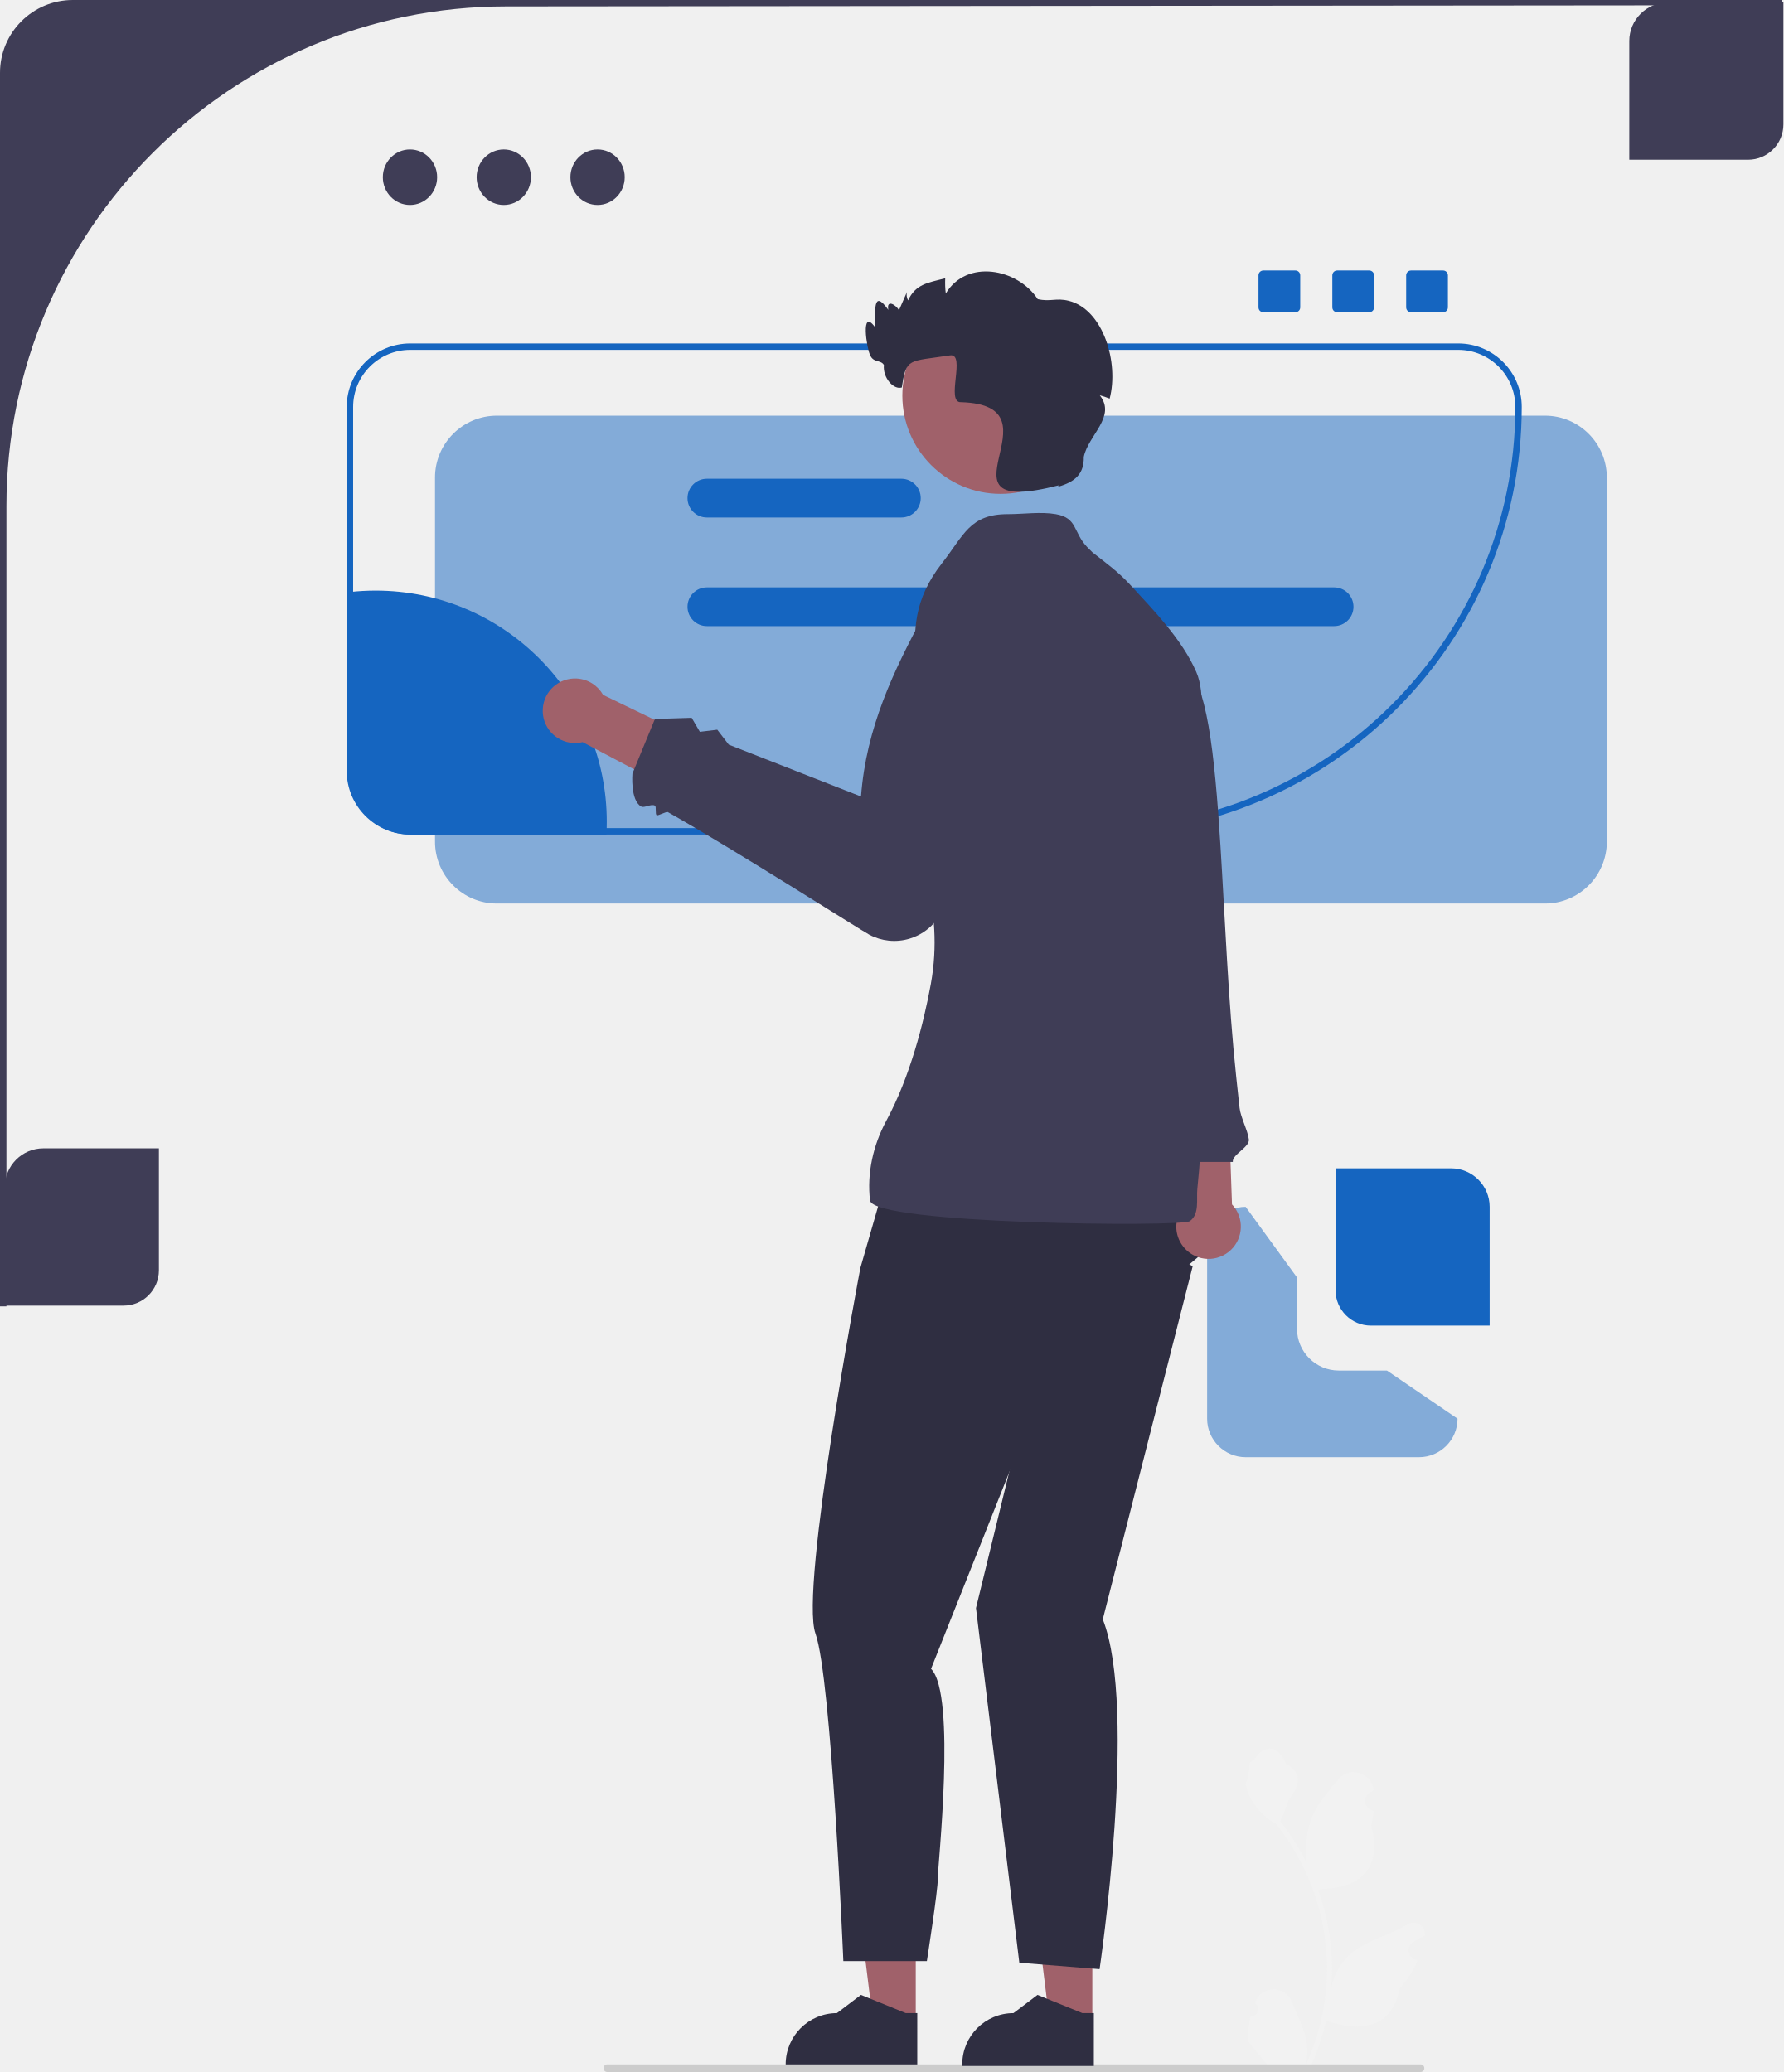
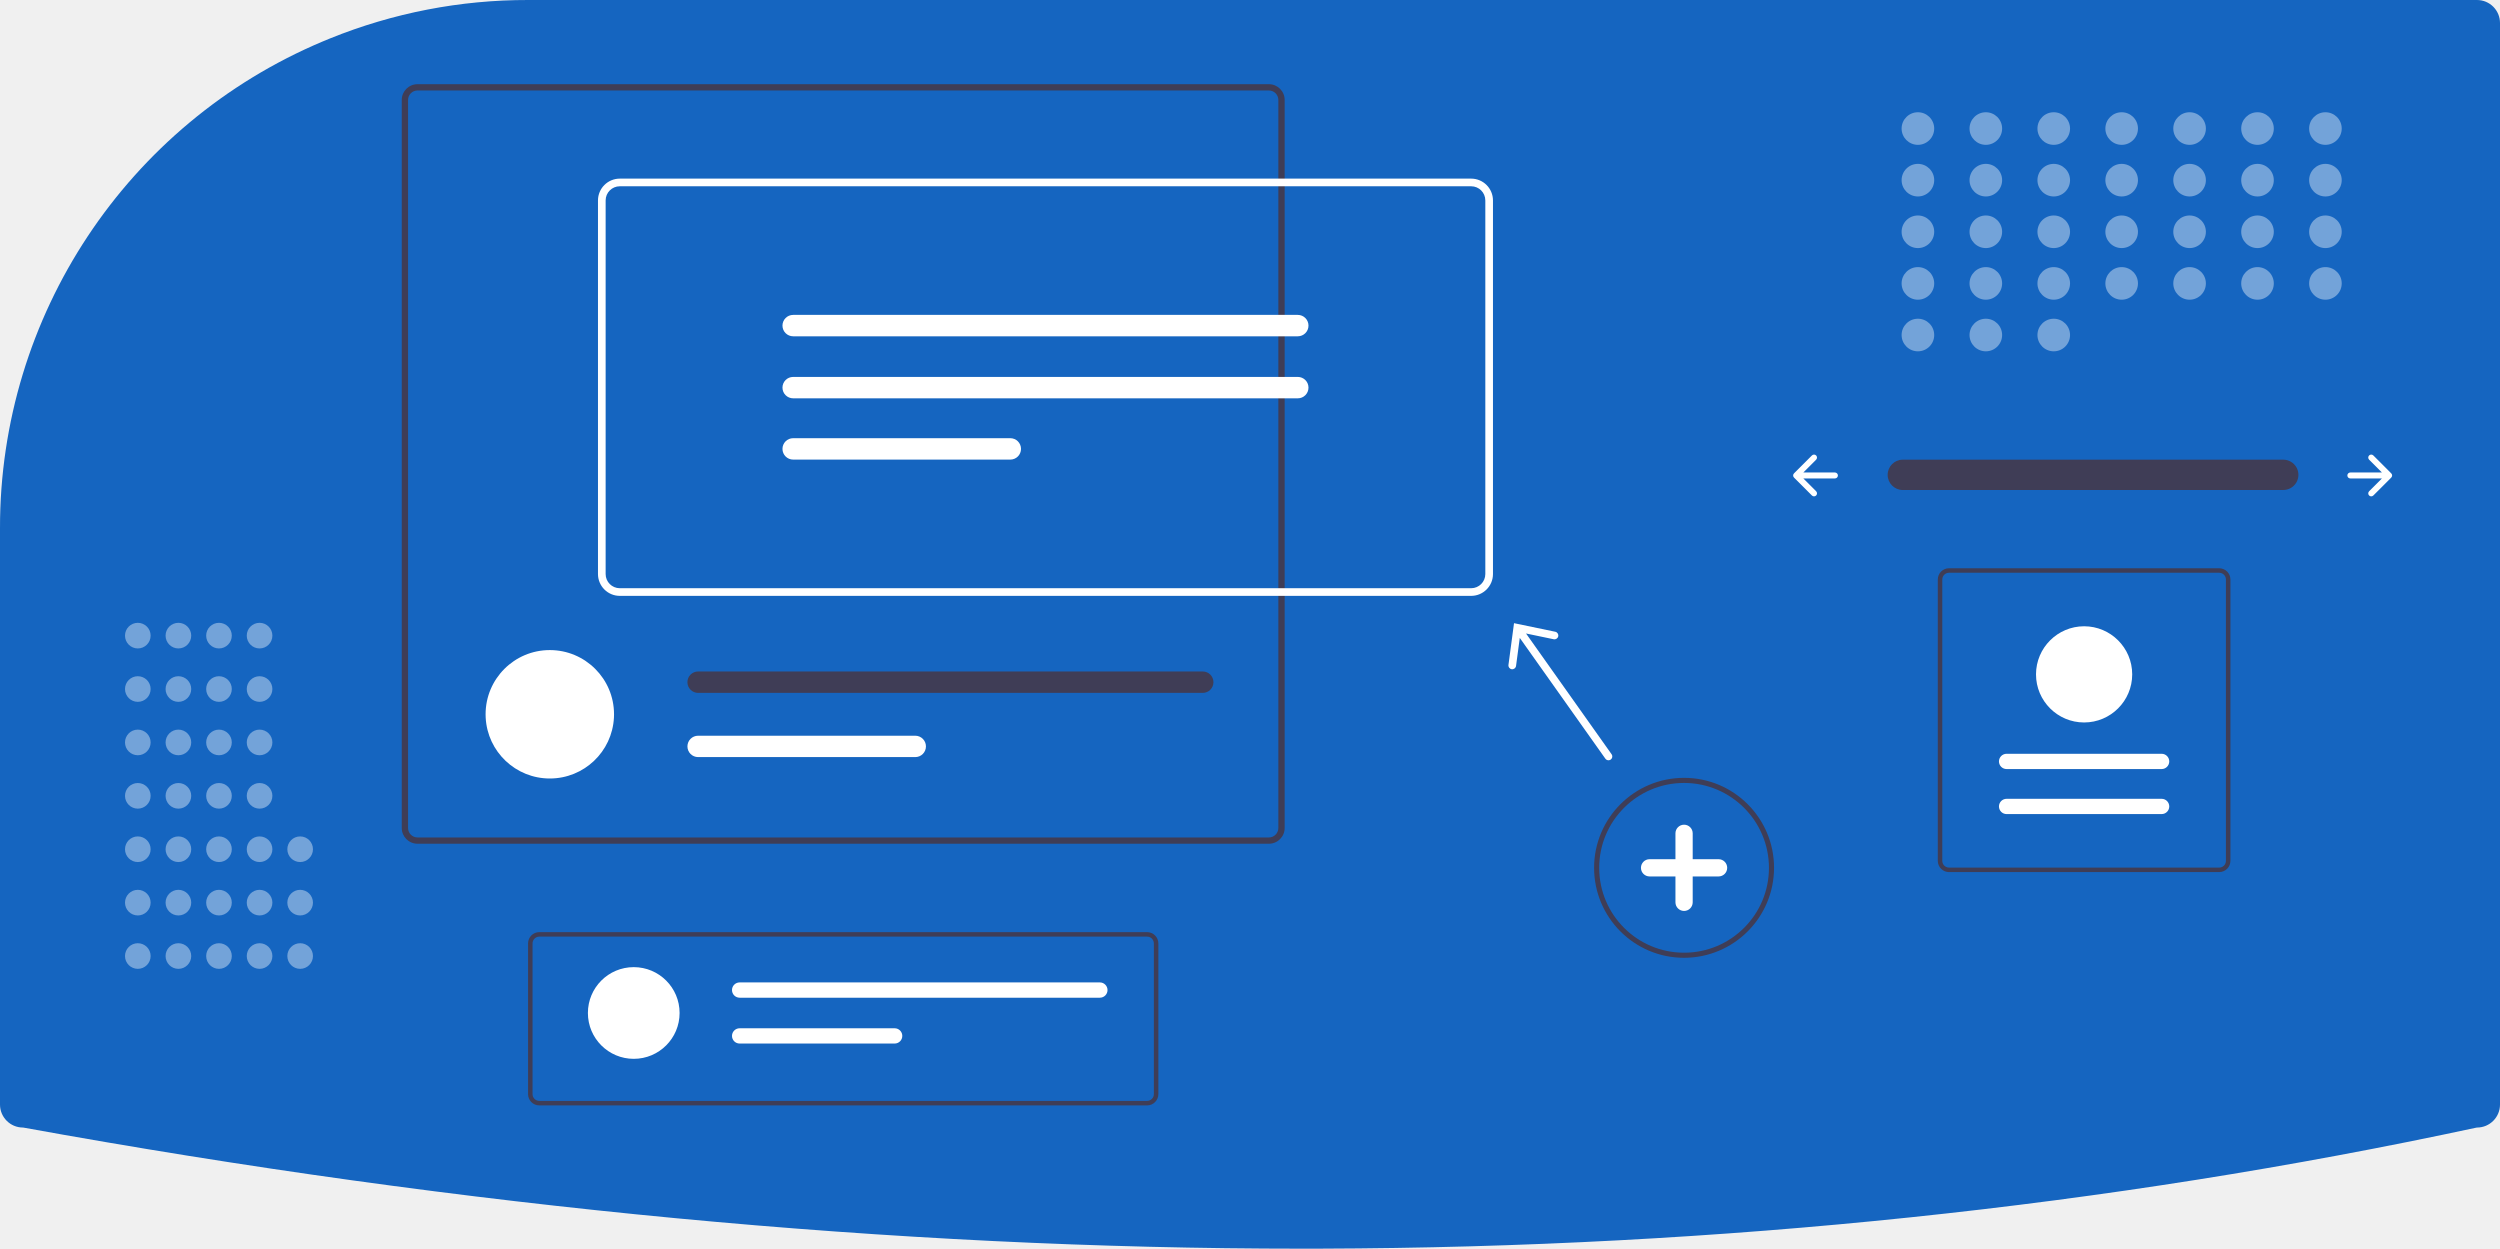
- <svg xmlns="http://www.w3.org/2000/svg" width="555.5" height="645.545" viewBox="0 0 555.5 645.545">
-   <path d="M38.5,406.773H1.5v-37c0-6.6,5.4-12,12-12H49.5v38c0,6.065-4.935,11-11,11Z" fill="#3f3d56" />
-   <path d="M544.5,49.773h-37V12.773c0-6.6,5.4-12,12-12h36V38.773c0,6.065-4.935,11-11,11Z" fill="#3f3d56" />
-   <g>
-     <polygon points="285.241 629.768 271.914 629.767 265.575 578.362 285.244 578.364 285.241 629.768" fill="#a0616a" />
-     <path d="M285.71,643.671l-40.982-.002v-.518c.001-8.809,7.142-15.951,15.952-15.951h.001l7.486-5.679,13.967,5.68,3.578,0-.001,16.47Z" fill="#2f2e41" />
+ <svg xmlns="http://www.w3.org/2000/svg" width="980" height="489.48" viewBox="0 0 980 489.48" role="img" artist="Katerina Limpitsouni" source="https://undraw.co/">
+   <path d="M317.06,205.26a205.979,205.979,0,0,0-77.685,15.067c-.994.407-1.991.816-2.988,1.235A206.781,206.781,0,0,0,110,412.32v225.94a9.01,9.01,0,0,0,9,9l.179.016c173.467,31.502,342.106,47.465,501.372,47.465q3.582,0,7.156-.011c156.555-.477,308.994-16.439,453.083-47.447l.21-.022a9.01,9.01,0,0,0,9-9v-424a9.01,9.01,0,0,0-9-9Z" transform="translate(-110 -205.2598)" fill="#1565c0" />
+   <path id="f4300551-56ef-4356-8f30-d0080b223343-1853" data-name="Path 40" d="M855.799,385.452a5.947,5.947,0,0,0,0,11.892H1004.885a5.947,5.947,0,1,0,.195-11.892q-.098-.002-.195,0Z" transform="translate(-110 -205.2598)" fill="#3f3d56" />
+   <path d="M1038.694,383.797a1.17,1.17,0,0,0,0,1.655l5.023,5.023H1031.331a1.17,1.17,0,1,0,0,2.34H1043.717l-5.023,5.023a1.17,1.17,0,1,0,1.655,1.655l7.02-7.02a1.17,1.17,0,0,0,0-1.655l-7.02-7.02A1.17,1.17,0,0,0,1038.694,383.797Z" transform="translate(-110 -205.2598)" fill="#fff" />
+   <path d="M821.927,383.797a1.17,1.17,0,0,1,0,1.655l-5.023,5.023h12.386a1.17,1.17,0,1,1,0,2.34H816.905l5.023,5.023a1.17,1.17,0,0,1-1.655,1.655l-7.02-7.02a1.17,1.17,0,0,1,0-1.655l7.02-7.02A1.17,1.17,0,0,1,821.927,383.797Z" transform="translate(-110 -205.2598)" fill="#fff" />
+   <g opacity="0.4">
+     <circle cx="751.82" cy="50.39" r="6.39" fill="#fff" />
+     <circle cx="778.445" cy="50.39" r="6.39" fill="#fff" />
+     <circle cx="805.069" cy="50.39" r="6.39" fill="#fff" />
+     <circle cx="831.694" cy="50.39" r="6.39" fill="#fff" />
+     <circle cx="858.318" cy="50.39" r="6.39" fill="#fff" />
+     <circle cx="884.943" cy="50.39" r="6.39" fill="#fff" />
+     <circle cx="911.567" cy="50.39" r="6.39" fill="#fff" />
+     <circle cx="751.82" cy="70.625" r="6.39" fill="#fff" />
+     <circle cx="778.445" cy="70.625" r="6.39" fill="#fff" />
+     <circle cx="805.069" cy="70.625" r="6.39" fill="#fff" />
+     <circle cx="831.694" cy="70.625" r="6.39" fill="#fff" />
+     <circle cx="858.318" cy="70.625" r="6.39" fill="#fff" />
+     <circle cx="884.943" cy="70.625" r="6.39" fill="#fff" />
+     <circle cx="911.567" cy="70.625" r="6.39" fill="#fff" />
+     <circle cx="751.82" cy="90.859" r="6.39" fill="#fff" />
+     <circle cx="778.445" cy="90.859" r="6.39" fill="#fff" />
+     <circle cx="805.069" cy="90.859" r="6.39" fill="#fff" />
+     <circle cx="831.694" cy="90.859" r="6.39" fill="#fff" />
+     <circle cx="858.318" cy="90.859" r="6.39" fill="#fff" />
+     <circle cx="884.943" cy="90.859" r="6.39" fill="#fff" />
+     <circle cx="911.567" cy="90.859" r="6.39" fill="#fff" />
+     <circle cx="751.82" cy="111.094" r="6.39" fill="#fff" />
+     <circle cx="778.445" cy="111.094" r="6.39" fill="#fff" />
+     <circle cx="751.82" cy="131.329" r="6.39" fill="#fff" />
+     <circle cx="778.445" cy="131.329" r="6.39" fill="#fff" />
+     <circle cx="805.069" cy="131.329" r="6.39" fill="#fff" />
+     <circle cx="805.069" cy="111.094" r="6.39" fill="#fff" />
+     <circle cx="831.694" cy="111.094" r="6.39" fill="#fff" />
+     <circle cx="858.318" cy="111.094" r="6.39" fill="#fff" />
+     <circle cx="884.943" cy="111.094" r="6.39" fill="#fff" />
+     <circle cx="911.567" cy="111.094" r="6.39" fill="#fff" />
  </g>
-   <path d="M276.795,364.463l-8.795,30.537s-19,99.935-14,113.935,8.685,102.065,8.685,102.065h26.016s3.504-22.341,3.402-25.703c-.102-3.362,5.898-57.362-2.102-65.362l35-88,55-46-21.567-26.77-81.638,5.299Z" fill="#2f2e41" />
-   <path d="M404,414v-16l-16-22c-6.6,0-12,5.4-12,12v54c0,6.6,5.4,12,12,12h54c6.6,0,12-5.4,12-12l-22-15h-15c-7.168,0-13-5.832-13-13Z" fill="#1565c0" opacity=".5" />
-   <path d="M481.22,281.5H154.78c-10.631,0-19.279-8.649-19.279-19.28v-113.44c0-10.631,8.648-19.28,19.279-19.28H481.22c10.631,0,19.28,8.649,19.28,19.28v113.44c0,10.631-8.649,19.28-19.28,19.28Z" fill="#1565c0" opacity=".5" />
-   <path d="M340.78,260H127.78c-10.907,0-19.78-8.874-19.78-19.78V126.78c0-10.907,8.873-19.78,19.78-19.78H454.22c10.907,0,19.78,8.874,19.78,19.78,0,73.458-59.762,133.22-133.22,133.22ZM127.78,109c-9.804,0-17.78,7.976-17.78,17.78v113.44c0,9.804,7.976,17.78,17.78,17.78h213c72.355,0,131.22-58.865,131.22-131.22,0-9.804-7.976-17.78-17.78-17.78H127.78Z" fill="#1565c0" />
-   <g>
-     <path d="M367.8,377.044l-2.117-29.963,16.948-3.597,1.111,31.758c.668,.704,1.246,1.516,1.702,2.43,2.479,4.968,.462,11.006-4.507,13.486-4.968,2.479-11.006,.462-13.486-4.507-1.581-3.169-1.327-6.768,.349-9.606Z" fill="#a0616a" />
-     <path d="M340.895,184.923l-6.52,4.859,16.025,91.379-2.343,5.595,3.125,2.939,.958,7.028,12.618,65.278h19.242c-.282-2.268,5.281-4.592,5-7-.321-2.753-2.575-6.918-2.895-9.827-.099-.901-.199-1.808-.298-2.722-.146-1.341-.292-2.696-.438-4.063-.113-1.058-.227-2.124-.34-3.197-2.46-23.216-3.472-49.342-4.893-71.901-1.812-28.76-4.289-51.724-11.282-55.476l-27.959-22.893Z" fill="#3f3d56" />
+   <path d="M770.157,580.719a35.272,35.272,0,1,1,35.272-35.272A35.313,35.313,0,0,1,770.157,580.719Zm0-68.545a33.272,33.272,0,1,0,33.272,33.272A33.31,33.31,0,0,0,770.157,512.174Z" transform="translate(-110 -205.2598)" fill="#3f3d56" />
+   <path d="M783.681,542.065H773.538V531.923a3.381,3.381,0,0,0-6.762,0v10.142H756.634a3.381,3.381,0,0,0,0,6.762h10.142v10.142a3.381,3.381,0,0,0,6.762,0V548.827h10.142a3.381,3.381,0,1,0,0-6.762Z" transform="translate(-110 -205.2598)" fill="#fff" />
+   <g opacity="0.4">
+     <circle cx="54.024" cy="374.766" r="5.024" fill="#fff" />
+     <circle cx="54.024" cy="353.833" r="5.024" fill="#fff" />
+     <circle cx="54.024" cy="332.9" r="5.024" fill="#fff" />
+     <circle cx="54.024" cy="311.967" r="5.024" fill="#fff" />
+     <circle cx="54.024" cy="291.034" r="5.024" fill="#fff" />
+     <circle cx="54.024" cy="270.101" r="5.024" fill="#fff" />
+     <circle cx="54.024" cy="249.168" r="5.024" fill="#fff" />
+     <circle cx="69.933" cy="374.766" r="5.024" fill="#fff" />
+     <circle cx="69.933" cy="353.833" r="5.024" fill="#fff" />
+     <circle cx="69.933" cy="332.9" r="5.024" fill="#fff" />
+     <circle cx="69.933" cy="311.967" r="5.024" fill="#fff" />
+     <circle cx="69.933" cy="291.034" r="5.024" fill="#fff" />
+     <circle cx="69.933" cy="270.101" r="5.024" fill="#fff" />
+     <circle cx="69.933" cy="249.168" r="5.024" fill="#fff" />
+     <circle cx="85.842" cy="374.766" r="5.024" fill="#fff" />
+     <circle cx="85.842" cy="353.833" r="5.024" fill="#fff" />
+     <circle cx="85.842" cy="332.9" r="5.024" fill="#fff" />
+     <circle cx="85.842" cy="311.967" r="5.024" fill="#fff" />
+     <circle cx="85.842" cy="291.034" r="5.024" fill="#fff" />
+     <circle cx="85.842" cy="270.101" r="5.024" fill="#fff" />
+     <circle cx="85.842" cy="249.168" r="5.024" fill="#fff" />
+     <circle cx="101.751" cy="374.766" r="5.024" fill="#fff" />
+     <circle cx="101.751" cy="353.833" r="5.024" fill="#fff" />
+     <circle cx="117.66" cy="374.766" r="5.024" fill="#fff" />
+     <circle cx="117.66" cy="353.833" r="5.024" fill="#fff" />
+     <circle cx="117.66" cy="332.9" r="5.024" fill="#fff" />
+     <circle cx="101.751" cy="332.9" r="5.024" fill="#fff" />
+     <circle cx="101.751" cy="311.967" r="5.024" fill="#fff" />
+     <circle cx="101.751" cy="291.034" r="5.024" fill="#fff" />
+     <circle cx="101.751" cy="270.101" r="5.024" fill="#fff" />
+     <circle cx="101.751" cy="249.168" r="5.024" fill="#fff" />
  </g>
-   <path d="M389.535,628.212c2.066,.129,3.208-2.437,1.645-3.933l-.155-.618c.02-.05,.041-.099,.062-.148,2.089-4.982,9.17-4.947,11.241,.042,1.839,4.428,4.179,8.864,4.756,13.546,.258,2.067,.142,4.172-.316,6.2,4.308-9.411,6.575-19.687,6.575-30.021,0-2.597-.142-5.193-.433-7.783-.239-2.119-.568-4.224-.995-6.31-2.306-11.277-7.299-22.018-14.5-30.99-3.462-1.892-6.349-4.851-8.093-8.397-.626-1.279-1.117-2.655-1.35-4.056,.394,.052,1.486-5.949,1.188-6.317,.549-.833,1.532-1.247,2.131-2.06,2.982-4.043,7.091-3.337,9.236,2.157,4.582,2.313,4.627,6.148,1.815,9.837-1.789,2.347-2.035,5.522-3.604,8.035,.162,.207,.329,.407,.491,.614,2.961,3.798,5.522,7.88,7.681,12.169-.61-4.766,.291-10.508,1.826-14.21,1.748-4.217,5.025-7.769,7.91-11.415,3.466-4.379,10.573-2.468,11.184,3.083,.006,.054,.012,.107,.017,.161-.429,.242-.848,.499-1.259,.77-2.339,1.547-1.531,5.174,1.241,5.602l.063,.01c-.155,1.544-.42,3.074-.807,4.579,3.702,14.316-4.29,19.53-15.701,19.764-.252,.129-.497,.258-.749,.381,1.156,3.255,2.08,6.594,2.764,9.979,.614,2.99,1.04,6.013,1.279,9.049,.297,3.83,.271,7.68-.052,11.503l.019-.136c.82-4.211,3.107-8.145,6.427-10.87,4.946-4.063,11.933-5.559,17.268-8.824,2.568-1.572,5.859,.459,5.411,3.437l-.022,.143c-.794,.323-1.569,.698-2.319,1.117-.429,.242-.848,.499-1.259,.77-2.339,1.547-1.531,5.174,1.241,5.602l.063,.01c.045,.006,.084,.013,.129,.019-1.363,3.236-3.262,6.239-5.639,8.829-2.315,12.497-12.256,13.683-22.89,10.044h-.006c-1.163,5.064-2.861,10.011-5.044,14.726h-18.02c-.065-.2-.123-.407-.181-.607,1.666,.103,3.346,.006,4.986-.297-1.337-1.641-2.674-3.294-4.011-4.935-.032-.032-.058-.065-.084-.097-.678-.84-1.363-1.673-2.041-2.512l-0-.001c-.042-2.578,.267-5.147,.879-7.64l.001-0Z" fill="#f2f2f2" />
-   <path d="M187.983,644.355c0,.66,.53,1.19,1.19,1.19h253.29c.66,0,1.19-.53,1.19-1.19,0-.66-.53-1.19-1.19-1.19H189.173c-.66,0-1.19,.53-1.19,1.19Z" fill="#ccc" />
-   <path d="M22.69,0C10.159,0,0,10.159,0,22.69V407H2V157.68C2,71.7,71.7,2,157.68,2l397.684-.364-.364-1.636H22.69Z" fill="#3f3d56" />
-   <path d="M189,256c0,1.34-.04,2.68-.11,4h-61.11c-10.37,0-18.78-8.41-18.78-18.78v-56.78c2.63-.29,5.3-.44,8-.44,39.76,0,72,32.24,72,72Z" fill="#1565c0" />
-   <path d="M415.551,182.996H220.182c-3.33,0-6.036,2.706-6.036,6.036s2.706,6.036,6.036,6.036h195.369c3.33,0,6.036-2.706,6.036-6.036s-2.706-6.036-6.036-6.036Z" fill="#1565c0" />
-   <path d="M280.756,149.152h-60.575c-3.33,0-6.036,2.706-6.036,6.036s2.706,6.036,6.036,6.036h60.575c3.33,0,6.036-2.706,6.036-6.036s-2.706-6.036-6.036-6.036Z" fill="#1565c0" />
-   <g>
-     <polygon points="340.241 629.768 326.914 629.767 320.575 578.362 340.244 578.364 340.241 629.768" fill="#a0616a" />
-     <path d="M340.71,643.671l-40.982-.002v-.518c.001-8.809,7.142-15.951,15.952-15.951h.001l7.486-5.679,13.967,5.68,3.578,0-.001,16.47Z" fill="#2f2e41" />
-   </g>
-   <path d="M312.5,376.5l7,61-15.5,63.5,13.5,110.5,25,2s12-81,1-109l28-110-21-12-38-6Z" fill="#2f2e41" />
-   <path d="M338.583,170.386c-4.412-4.71-2.901-9-9.722-10.203-4.624-.815-10.189,.002-14.924-.002-11.9-.011-13.689,6.569-20.54,15.311-17.647,22.517-1.229,40.586-5.397,67.508-3.873,25.014,6.506,38.636,1.909,63.718-2.188,11.939-6.43,28.75-13.852,42.481-4.098,7.581-6.063,16.401-5.058,24.802,.89,7.435,96.907,8.302,99.564,6.472,3.129-2.154,2.071-6.772,2.376-9.989,.828-8.716,1.67-14.822-.423-23.725-1.967-8.366-1.93-18.086-1.957-26.732-.026-8.336-11.768,5.426-11.085-2.896,.87-10.614,2.595-20.998,4.495-31.516,1.471-8.141,2.047-16.506,4.208-24.477,2.489-9.182,5.456-17.259,5.556-26.888,.078-7.496,1.887-17.974-1.093-24.841-4.39-10.117-13.243-19.227-20.712-27.33-3.714-4.029-7.401-6.651-11.643-9.991" fill="#3f3d56" />
-   <g>
-     <path d="M187.849,216.49l27.035,13.091-5.324,16.487-28.09-14.858c-.943,.228-1.935,.325-2.954,.265-5.543-.325-9.773-5.083-9.448-10.626,.325-5.543,5.083-9.773,10.626-9.448,3.535,.207,6.53,2.221,8.156,5.088Z" fill="#a0616a" />
-     <path d="M270.775,291.212c-2.59-1.372-42.035-26.527-62.775-38.212-.389-.219-3.066,1.215-3.439,1.005-.57-.321-.028-2.705-.561-3.005-1.155-.651-3.312,.823-4.269,.284-3.465-1.953-2.731-10.284-2.731-10.284l7-17,11.444-.365,2.556,4.365,5.426-.654,3.574,4.654,41.192,16.162c1.601-21.478,10.19-39.197,19.494-56.53l3.761,.711c9.484,1.792,15.81,10.818,14.258,20.345l-10.862,66.676c-1.052,6.204-5.441,11.206-11.455,13.054-4.346,1.336-8.855,.784-12.613-1.205Z" fill="#3f3d56" />
-   </g>
-   <circle cx="311.671" cy="123.257" r="30.605" fill="#a0616a" />
-   <path d="M345.639,124.188c-1.07-.43-2.14-.79-3.07-1.02,5.252,6.612-3.614,12.414-4.99,19.18,.115,5.372-2.822,7.808-7.96,9.28l.12-.42c-41.791,10.705,2.293-24.929-30.38-25.911-4.98,.291,1.671-15.367-3.45-14.579-13,2-13.606,.626-14.999,10.001-2.531,.829-6.001-3.001-5.59-7.001-.926-1.683-3.347-.606-4.32-3.16-1.03-1.95-2.99-14.7,1.48-8.74,.296-4.069-.855-12.387,4.22-5.28-.66-3.233,2.146-1.833,3.32,.09,.83-1.89,1.66-3.77,2.48-5.66-.23,.85-.08,1.78,.34,2.62,2.359-5.011,5.96-5.465,11.58-6.88-.065,1.535-.03,3.331,.18,4.72,6.525-10.811,22.328-7.791,28.629,1.761,3.993,.912,5.681-.47,9.681,.529,10.748,2.687,15.661,19.26,12.73,30.47Z" fill="#2f2e41" />
-   <path d="M427,413h37v-37c0-6.6-5.4-12-12-12h-36v38c0,6.065,4.935,11,11,11Z" fill="#1565c0" />
-   <ellipse cx="127.706" cy="55.21" rx="8.457" ry="8.645" fill="#3f3d56" />
-   <ellipse cx="156.92" cy="55.21" rx="8.457" ry="8.645" fill="#3f3d56" />
-   <ellipse cx="186.134" cy="55.21" rx="8.457" ry="8.645" fill="#3f3d56" />
-   <path d="M393.5,84.273c-.827,0-1.5,.673-1.5,1.5v10c0,.827,.673,1.5,1.5,1.5h10c.827,0,1.5-.673,1.5-1.5v-10c0-.827-.673-1.5-1.5-1.5h-10Z" fill="#1565c0" />
-   <path d="M416.5,84.273c-.827,0-1.5,.673-1.5,1.5v10c0,.827,.673,1.5,1.5,1.5h10c.827,0,1.5-.673,1.5-1.5v-10c0-.827-.673-1.5-1.5-1.5h-10Z" fill="#1565c0" />
-   <path d="M439.5,84.273c-.827,0-1.5,.673-1.5,1.5v10c0,.827,.673,1.5,1.5,1.5h10c.827,0,1.5-.673,1.5-1.5v-10c0-.827-.673-1.5-1.5-1.5h-10Z" fill="#1565c0" />
+   <path d="M607.408,238.262H273.666a6.189,6.189,0,0,0-6.182,6.182v285.383a6.189,6.189,0,0,0,6.182,6.182H607.408a6.189,6.189,0,0,0,6.182-6.182V244.444A6.189,6.189,0,0,0,607.408,238.262Zm3.705,291.566a3.718,3.718,0,0,1-3.705,3.716H273.666a3.711,3.711,0,0,1-3.705-3.716V244.444a3.711,3.711,0,0,1,3.705-3.716H607.408a3.718,3.718,0,0,1,3.705,3.716Z" transform="translate(-110 -205.2598)" fill="#3f3d56" />
+   <path d="M350.702,485.266c0,.44-.012.88-.035,1.308a25.175,25.175,0,0,1-50.281,0c-.023-.428-.035-.868-.035-1.308a25.175,25.175,0,1,1,50.35,0Z" transform="translate(-110 -205.2598)" fill="#fff" />
+   <path d="M581.475,468.479H383.663a4.197,4.197,0,0,0,0,8.394H581.475a4.197,4.197,0,0,0,0-8.394Z" transform="translate(-110 -205.2598)" fill="#3f3d56" />
+   <path d="M468.78,493.66H383.663a4.191,4.191,0,0,0,0,8.382h85.117a4.191,4.191,0,1,0,0-8.382Z" transform="translate(-110 -205.2598)" fill="#fff" />
+   <path d="M686.698,438.841H352.958a8.559,8.559,0,0,1-8.549-8.55V283.829a8.559,8.559,0,0,1,8.549-8.549H686.698a8.559,8.559,0,0,1,8.549,8.549V430.291A8.559,8.559,0,0,1,686.698,438.841ZM352.958,278.28a5.555,5.555,0,0,0-5.549,5.549V430.291a5.556,5.556,0,0,0,5.549,5.55H686.698a5.556,5.556,0,0,0,5.549-5.55V283.829a5.555,5.555,0,0,0-5.549-5.549Z" transform="translate(-110 -205.2598)" fill="#fff" />
+   <path d="M420.924,328.699a4.196,4.196,0,1,0,0,8.392H618.732a4.196,4.196,0,1,0,0-8.392Z" transform="translate(-110 -205.2598)" fill="#fff" />
+   <path d="M420.924,353.012a4.196,4.196,0,0,0,0,8.392H618.732a4.196,4.196,0,0,0,0-8.392Z" transform="translate(-110 -205.2598)" fill="#fff" />
+   <path d="M420.924,377.03a4.196,4.196,0,0,0,0,8.392h85.117a4.196,4.196,0,0,0,0-8.392Z" transform="translate(-110 -205.2598)" fill="#fff" />
+   <path d="M741.724,500.893l-33.52-47.307,10.851,2.261a1.501,1.501,0,1,0,.612-2.939l-16.171-3.366-2.183,16.371a1.501,1.501,0,1,0,2.976.396l1.463-10.993L739.276,502.627a1.5,1.5,0,1,0,2.447-1.734Z" transform="translate(-110 -205.2598)" fill="#fff" />
+   <path d="M559.666,638.58H321.409a4.417,4.417,0,0,1-4.412-4.412V575.067a4.417,4.417,0,0,1,4.412-4.412h238.257a4.417,4.417,0,0,1,4.412,4.412v59.101A4.417,4.417,0,0,1,559.666,638.58Zm-238.257-66.161a2.65,2.65,0,0,0-2.647,2.647v59.101a2.65,2.65,0,0,0,2.647,2.647h238.257a2.65,2.65,0,0,0,2.647-2.647V575.067a2.65,2.65,0,0,0-2.647-2.647Z" transform="translate(-110 -205.2598)" fill="#3f3d56" />
+   <circle cx="248.429" cy="397.09" r="17.973" fill="#fff" />
+   <path d="M399.938,590.368a2.995,2.995,0,1,0,0,5.991H541.153a2.995,2.995,0,1,0,0-5.991Z" transform="translate(-110 -205.2598)" fill="#fff" />
+   <path d="M399.938,608.341a2.995,2.995,0,1,0,0,5.991H460.703a2.995,2.995,0,1,0,0-5.991Z" transform="translate(-110 -205.2598)" fill="#fff" />
+   <path d="M874.024,428.016H979.917a4.417,4.417,0,0,1,4.412,4.412V542.71a4.417,4.417,0,0,1-4.412,4.412H874.024a4.417,4.417,0,0,1-4.412-4.412V432.428A4.417,4.417,0,0,1,874.024,428.016ZM979.917,545.358a2.65,2.65,0,0,0,2.647-2.647V432.428a2.65,2.65,0,0,0-2.647-2.647H874.024a2.65,2.65,0,0,0-2.647,2.647V542.71a2.65,2.65,0,0,0,2.647,2.647Z" transform="translate(-110 -205.2598)" fill="#3f3d56" />
+   <path d="M957.353,524.38a2.995,2.995,0,0,0,0-5.991H896.588a2.995,2.995,0,0,0,0,5.991Z" transform="translate(-110 -205.2598)" fill="#fff" />
+   <path d="M957.353,506.731a2.995,2.995,0,1,0,0-5.991H896.588a2.995,2.995,0,1,0,0,5.991Z" transform="translate(-110 -205.2598)" fill="#fff" />
+   <path d="M926.97,450.758a18.855,18.855,0,1,1-18.855,18.855A18.876,18.876,0,0,1,926.97,450.758Z" transform="translate(-110 -205.2598)" fill="#fff" />
</svg>
